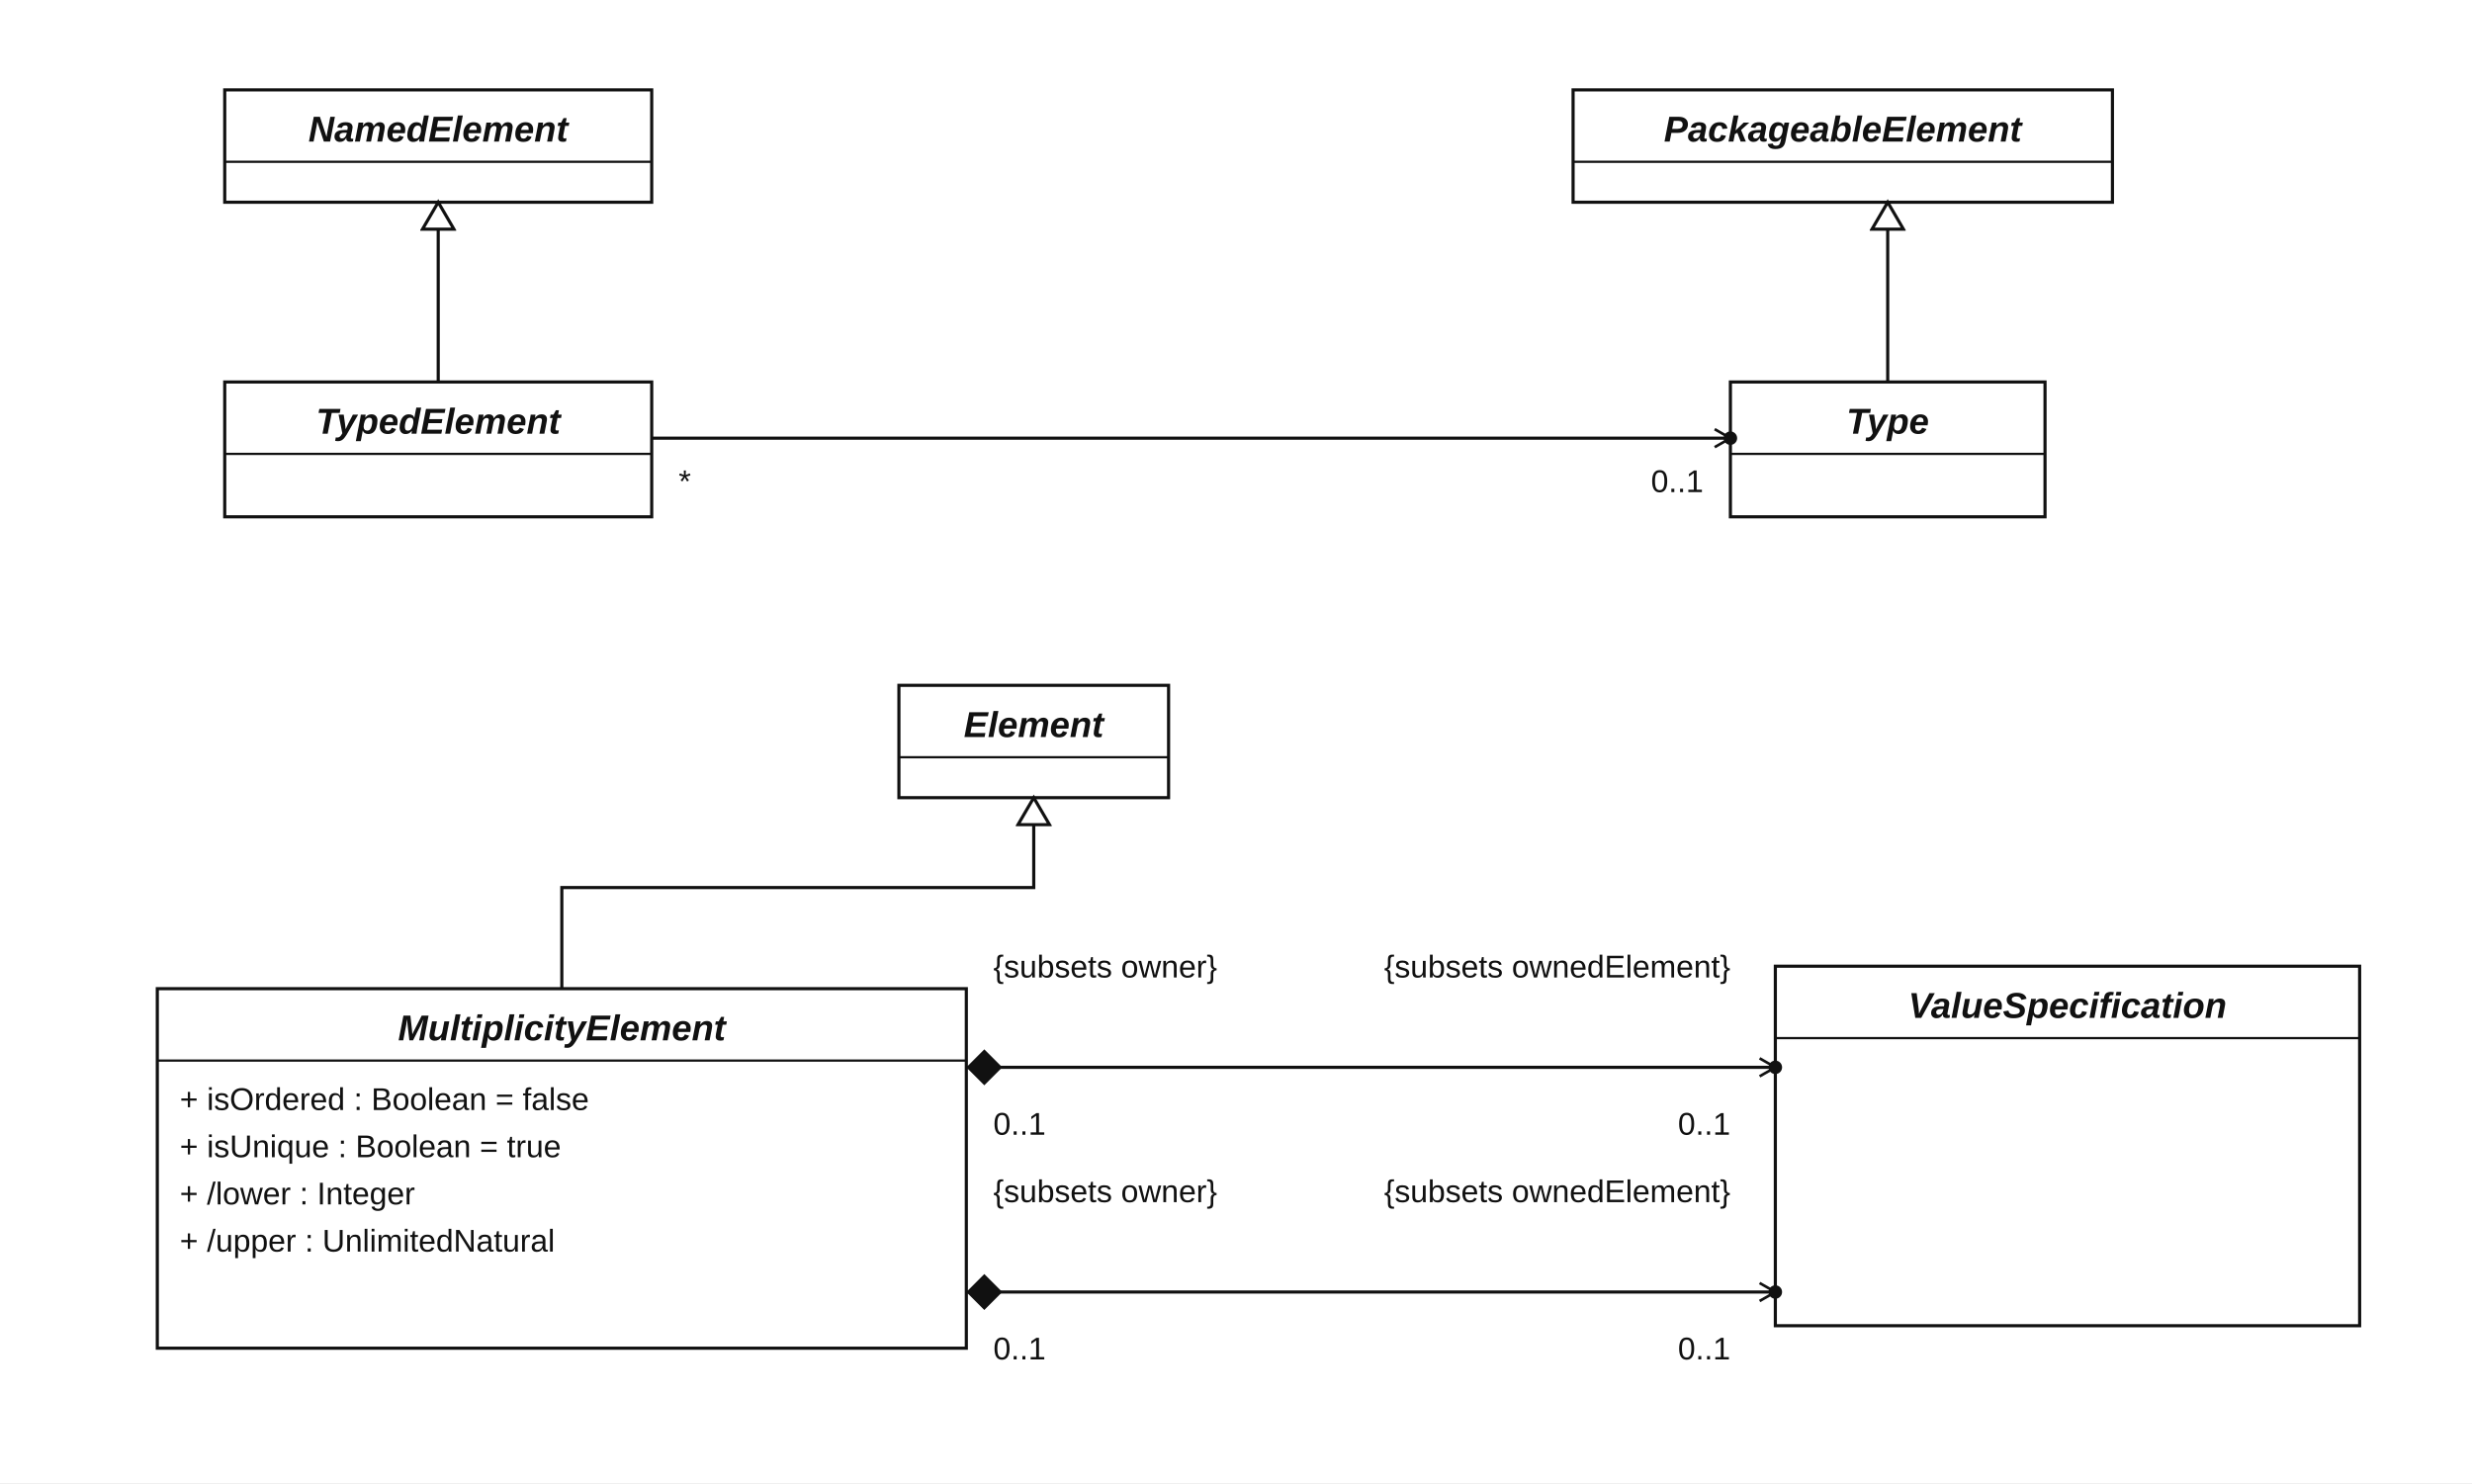
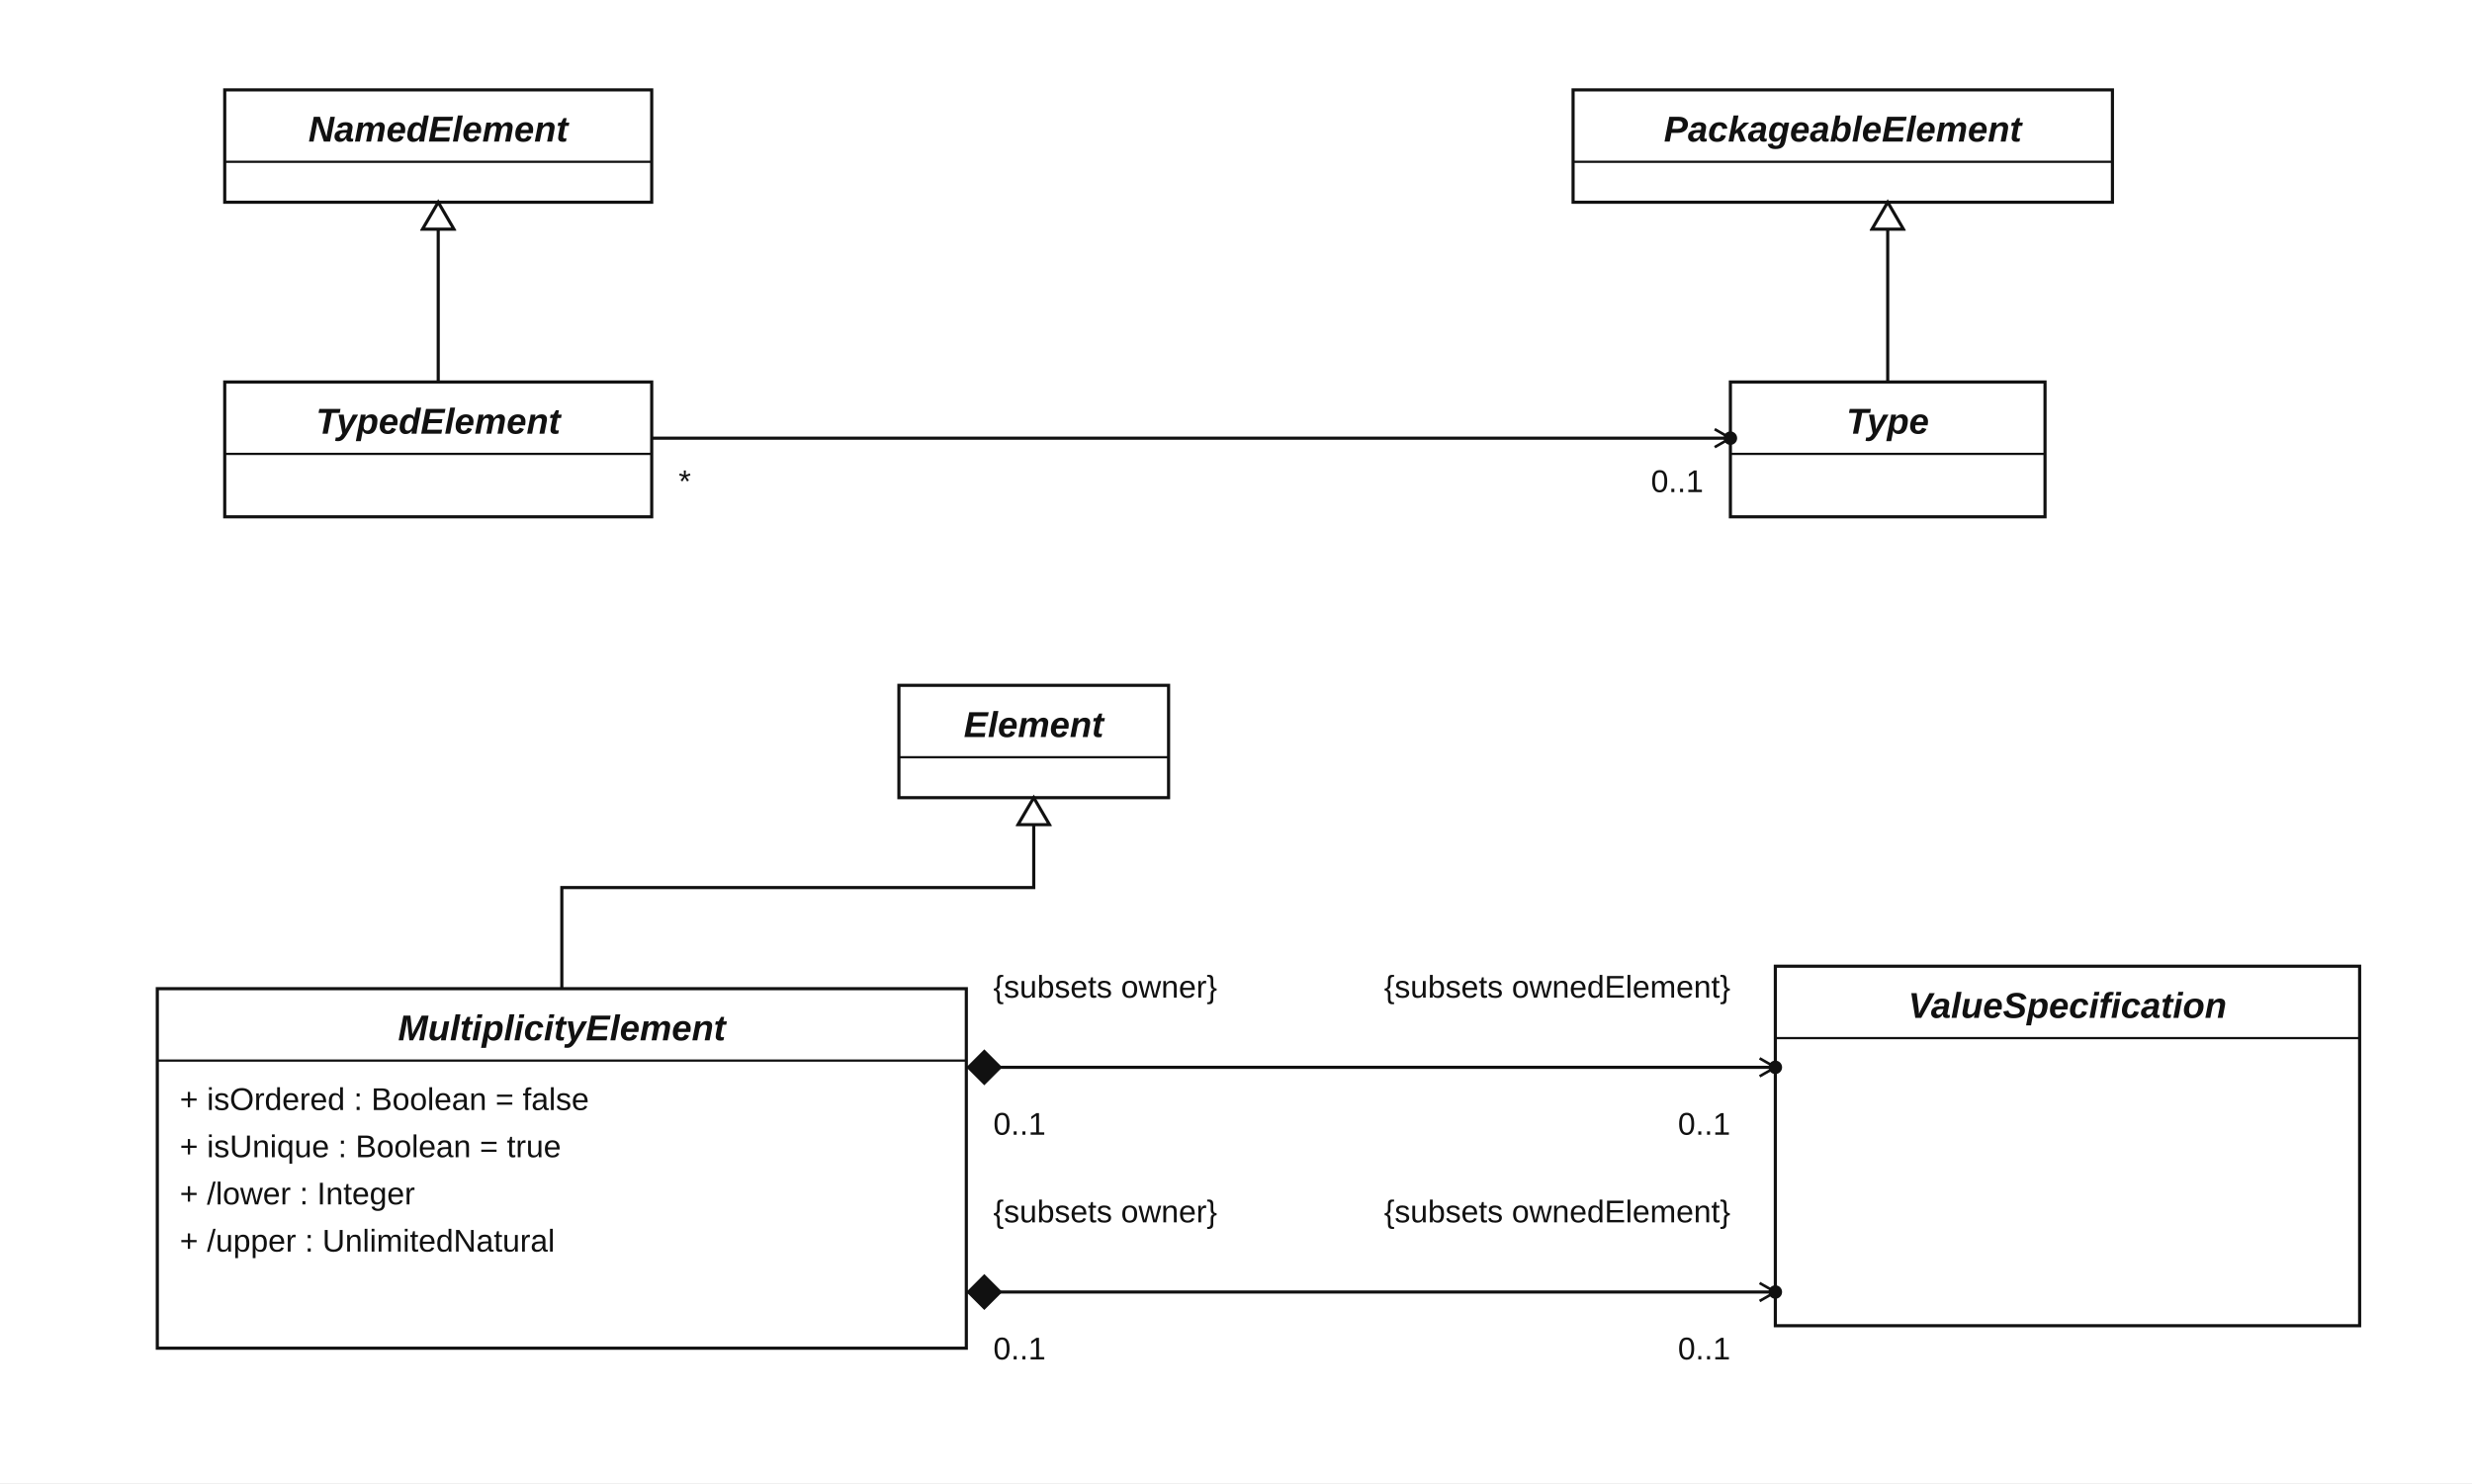
<svg xmlns="http://www.w3.org/2000/svg" width="1100" height="660" viewBox="0 0 1100 660" role="img" aria-labelledby="diagram-title diagram-description" data-figure="7.10">
  <defs>
    <marker id="generalization" markerWidth="15" markerHeight="16" refX="13" refY="8" orient="auto" markerUnits="userSpaceOnUse">
      <path d="M 1 1 L 13 8 L 1 15 Z" fill="#ffffff" stroke="#111111" stroke-width="1.4" />
    </marker>
    <marker id="navigation" markerWidth="9" markerHeight="10" refX="8" refY="5" orient="auto" markerUnits="userSpaceOnUse">
      <path d="M 1 1 L 8 5 L 1 9" fill="none" stroke="context-stroke" stroke-width="1.2" />
    </marker>
    <marker id="navigation-start" markerWidth="9" markerHeight="10" refX="8" refY="5" orient="auto-start-reverse" markerUnits="userSpaceOnUse">
      <path d="M 1 1 L 8 5 L 1 9" fill="none" stroke="context-stroke" stroke-width="1.2" />
    </marker>
    <style>.background, .class-box, .package-box, .note-box { fill: #ffffff; }
  .class-box, .package-box, .note-box, .association, .generalization-line,
  .class-divider, .example-association, .dependency-line, .note-link { stroke: #111111; stroke-width: 1.4; }
  .association, .generalization-line, .class-divider, .example-association,
  .dependency-line, .note-link { fill: none; }
  .class-divider { stroke-width: 1; }
  text { fill: #111111; font-family: Arial, Helvetica, sans-serif; font-size: 16px; }
  .class-name { font-weight: 700; }
  .abstract { font-style: italic; }
  .attribute, .operation { font-size: 14px; }
  .association-end, .association-label, .example-association-group .example-label { font-size: 14px; }
  .end-dot, .composition { fill: #111111; }
  .dependency-line, .note-link { stroke-dasharray: 7 5; }
  .template-signature { stroke-dasharray: 4 3; }
  a { cursor: pointer; }
  a:hover .class-box, a:hover .note-box { fill: #eef3fb; stroke: #1e3a8a; }
  a:focus-visible { outline: none; }
  a:focus-visible .class-box, a:focus-visible .note-box { stroke: #7c3aed; stroke-width: 3; }
  .association, .example-association, .dependency-line { pointer-events: stroke; }
  .association-hitbox { fill: none; stroke: transparent; stroke-width: 12; pointer-events: stroke; }
  .association-group:hover .association, .example-association-group:hover .example-association,
  .dependency-group:hover .dependency-line { stroke: #1e3a8a; stroke-width: 2.2; }
  .association-group:hover text, .example-association-group:hover text,
  .dependency-group:hover text { fill: #1e3a8a; }
  .association-group:hover .end-dot, .association-group:hover .composition,
  .example-association-group:hover .end-dot { fill: #1e3a8a; }
  .association-end { cursor: help; }</style>
  </defs>
  <rect class="background" width="1100" height="660" />
  <a class="class-node" data-classifier="NamedElement" href="../../index.html#/classifier/namedelement" target="_top" aria-label="NamedElement — открыть описание класса">
    <rect class="class-box" x="100" y="40" width="190" height="50" />
    <line class="class-divider" x1="100" y1="72" x2="290" y2="72" />
    <text class="class-name abstract" x="195.0" y="63" text-anchor="middle">NamedElement</text>
  </a>
  <a class="class-node" data-classifier="TypedElement" href="../../index.html#/classifier/typedelement" target="_top" aria-label="TypedElement — открыть описание класса">
    <rect class="class-box" x="100" y="170" width="190" height="60" />
    <line class="class-divider" x1="100" y1="202" x2="290" y2="202" />
    <text class="class-name abstract" x="195.0" y="193" text-anchor="middle">TypedElement</text>
  </a>
  <a class="class-node" data-classifier="PackageableElement" href="../../index.html#/classifier/packageableelement" target="_top" aria-label="PackageableElement — открыть описание класса">
    <rect class="class-box" x="700" y="40" width="240" height="50" />
    <line class="class-divider" x1="700" y1="72" x2="940" y2="72" />
    <text class="class-name abstract" x="820.0" y="63" text-anchor="middle">PackageableElement</text>
  </a>
  <a class="class-node" data-classifier="Type" href="../../index.html#/classifier/type" target="_top" aria-label="Type — открыть описание класса">
    <rect class="class-box" x="770" y="170" width="140" height="60" />
    <line class="class-divider" x1="770" y1="202" x2="910" y2="202" />
    <text class="class-name abstract" x="840.0" y="193" text-anchor="middle">Type</text>
  </a>
  <a class="class-node" data-classifier="Element" href="../../index.html#/classifier/element" target="_top" aria-label="Element — открыть описание класса">
    <rect class="class-box" x="400" y="305" width="120" height="50" />
    <line class="class-divider" x1="400" y1="337" x2="520" y2="337" />
    <text class="class-name abstract" x="460.0" y="328" text-anchor="middle">Element</text>
  </a>
  <a class="class-node" data-classifier="MultiplicityElement" href="../../index.html#/classifier/multiplicityelement" target="_top" aria-label="MultiplicityElement — открыть описание класса">
    <rect class="class-box" x="70" y="440" width="360" height="160" />
    <line class="class-divider" x1="70" y1="472" x2="430" y2="472" />
    <text class="class-name abstract" x="250.0" y="463" text-anchor="middle">MultiplicityElement</text>
    <text class="attribute" x="80" y="494">+ isOrdered : Boolean = false</text>
    <text class="attribute" x="80" y="515">+ isUnique : Boolean = true</text>
    <text class="attribute" x="80" y="536">+ /lower : Integer</text>
    <text class="attribute" x="80" y="557">+ /upper : UnlimitedNatural</text>
  </a>
  <a class="class-node" data-classifier="ValueSpecification" href="../../index.html#/classifier/valuespecification" target="_top" aria-label="ValueSpecification — открыть описание класса">
    <rect class="class-box" x="790" y="430" width="260" height="160" />
    <line class="class-divider" x1="790" y1="462" x2="1050" y2="462" />
    <text class="class-name abstract" x="920.0" y="453" text-anchor="middle">ValueSpecification</text>
  </a>
  <path class="generalization-line" d="M 195 170 V 90" data-child="TypedElement" data-parent="NamedElement" marker-end="url(#generalization)" />
  <path class="generalization-line" d="M 840 170 V 90" data-child="Type" data-parent="PackageableElement" marker-end="url(#generalization)" />
  <path class="generalization-line" d="M 250 440 V 395 H 460 V 355" data-child="MultiplicityElement" data-parent="Element" marker-end="url(#generalization)" />
  <a class="association-link" href="../../index.html#/association/a-type-typedelement" target="_top" aria-label="Открыть описание ассоциации A_type_typedElement">
    <g class="association-group" id="A_type_typedElement">
      <path class="association" d="M 290 195 H 770" marker-end="url(#navigation)" />
      <path class="association-hitbox" d="M 290 195 H 770" aria-hidden="true" />
      <circle class="end-dot" cx="770" cy="195" r="3" />
      <text class="association-end" x="302" y="180" />
      <text class="association-end" x="758" y="180" text-anchor="end" />
      <text class="association-label" x="302" y="219">*</text>
      <text class="association-label" x="758" y="219" text-anchor="end">0..1</text>
    </g>
  </a>
  <a class="association-link" href="../../index.html#/association/a-lowervalue-owninglower" target="_top" aria-label="Открыть описание ассоциации A_lowerValue_owningLower">
    <g class="association-group" id="A_lowerValue_owningLower">
      <path class="association" d="M 430 475 H 790" marker-end="url(#navigation)" />
      <path class="association-hitbox" d="M 430 475 H 790" aria-hidden="true" />
      <polygon class="composition" points="430,475 438,467 446,475 438,483" />
      <circle class="end-dot" cx="790" cy="475" r="3" />
      <text class="association-end" x="442" y="460" />
      <text class="association-end" x="770" y="460" text-anchor="end" />
-       <text class="association-label" x="442" y="435">{subsets owner}</text>
+       <text class="association-label" x="442" y="444">{subsets owner}</text>
      <text class="association-label" x="442" y="505">0..1</text>
-       <text class="association-label" x="770" y="435" text-anchor="end">{subsets ownedElement}</text>
+       <text class="association-label" x="770" y="444" text-anchor="end">{subsets ownedElement}</text>
      <text class="association-label" x="770" y="505" text-anchor="end">0..1</text>
    </g>
  </a>
  <a class="association-link" href="../../index.html#/association/a-uppervalue-owningupper" target="_top" aria-label="Открыть описание ассоциации A_upperValue_owningUpper">
    <g class="association-group" id="A_upperValue_owningUpper">
      <path class="association" d="M 430 575 H 790" marker-end="url(#navigation)" />
      <path class="association-hitbox" d="M 430 575 H 790" aria-hidden="true" />
      <polygon class="composition" points="430,575 438,567 446,575 438,583" />
      <circle class="end-dot" cx="790" cy="575" r="3" />
      <text class="association-end" x="442" y="560" />
      <text class="association-end" x="770" y="560" text-anchor="end" />
-       <text class="association-label" x="442" y="535">{subsets owner}</text>
+       <text class="association-label" x="442" y="544">{subsets owner}</text>
      <text class="association-label" x="442" y="605">0..1</text>
-       <text class="association-label" x="770" y="535" text-anchor="end">{subsets ownedElement}</text>
+       <text class="association-label" x="770" y="544" text-anchor="end">{subsets ownedElement}</text>
      <text class="association-label" x="770" y="605" text-anchor="end">0..1</text>
    </g>
  </a>
</svg>
